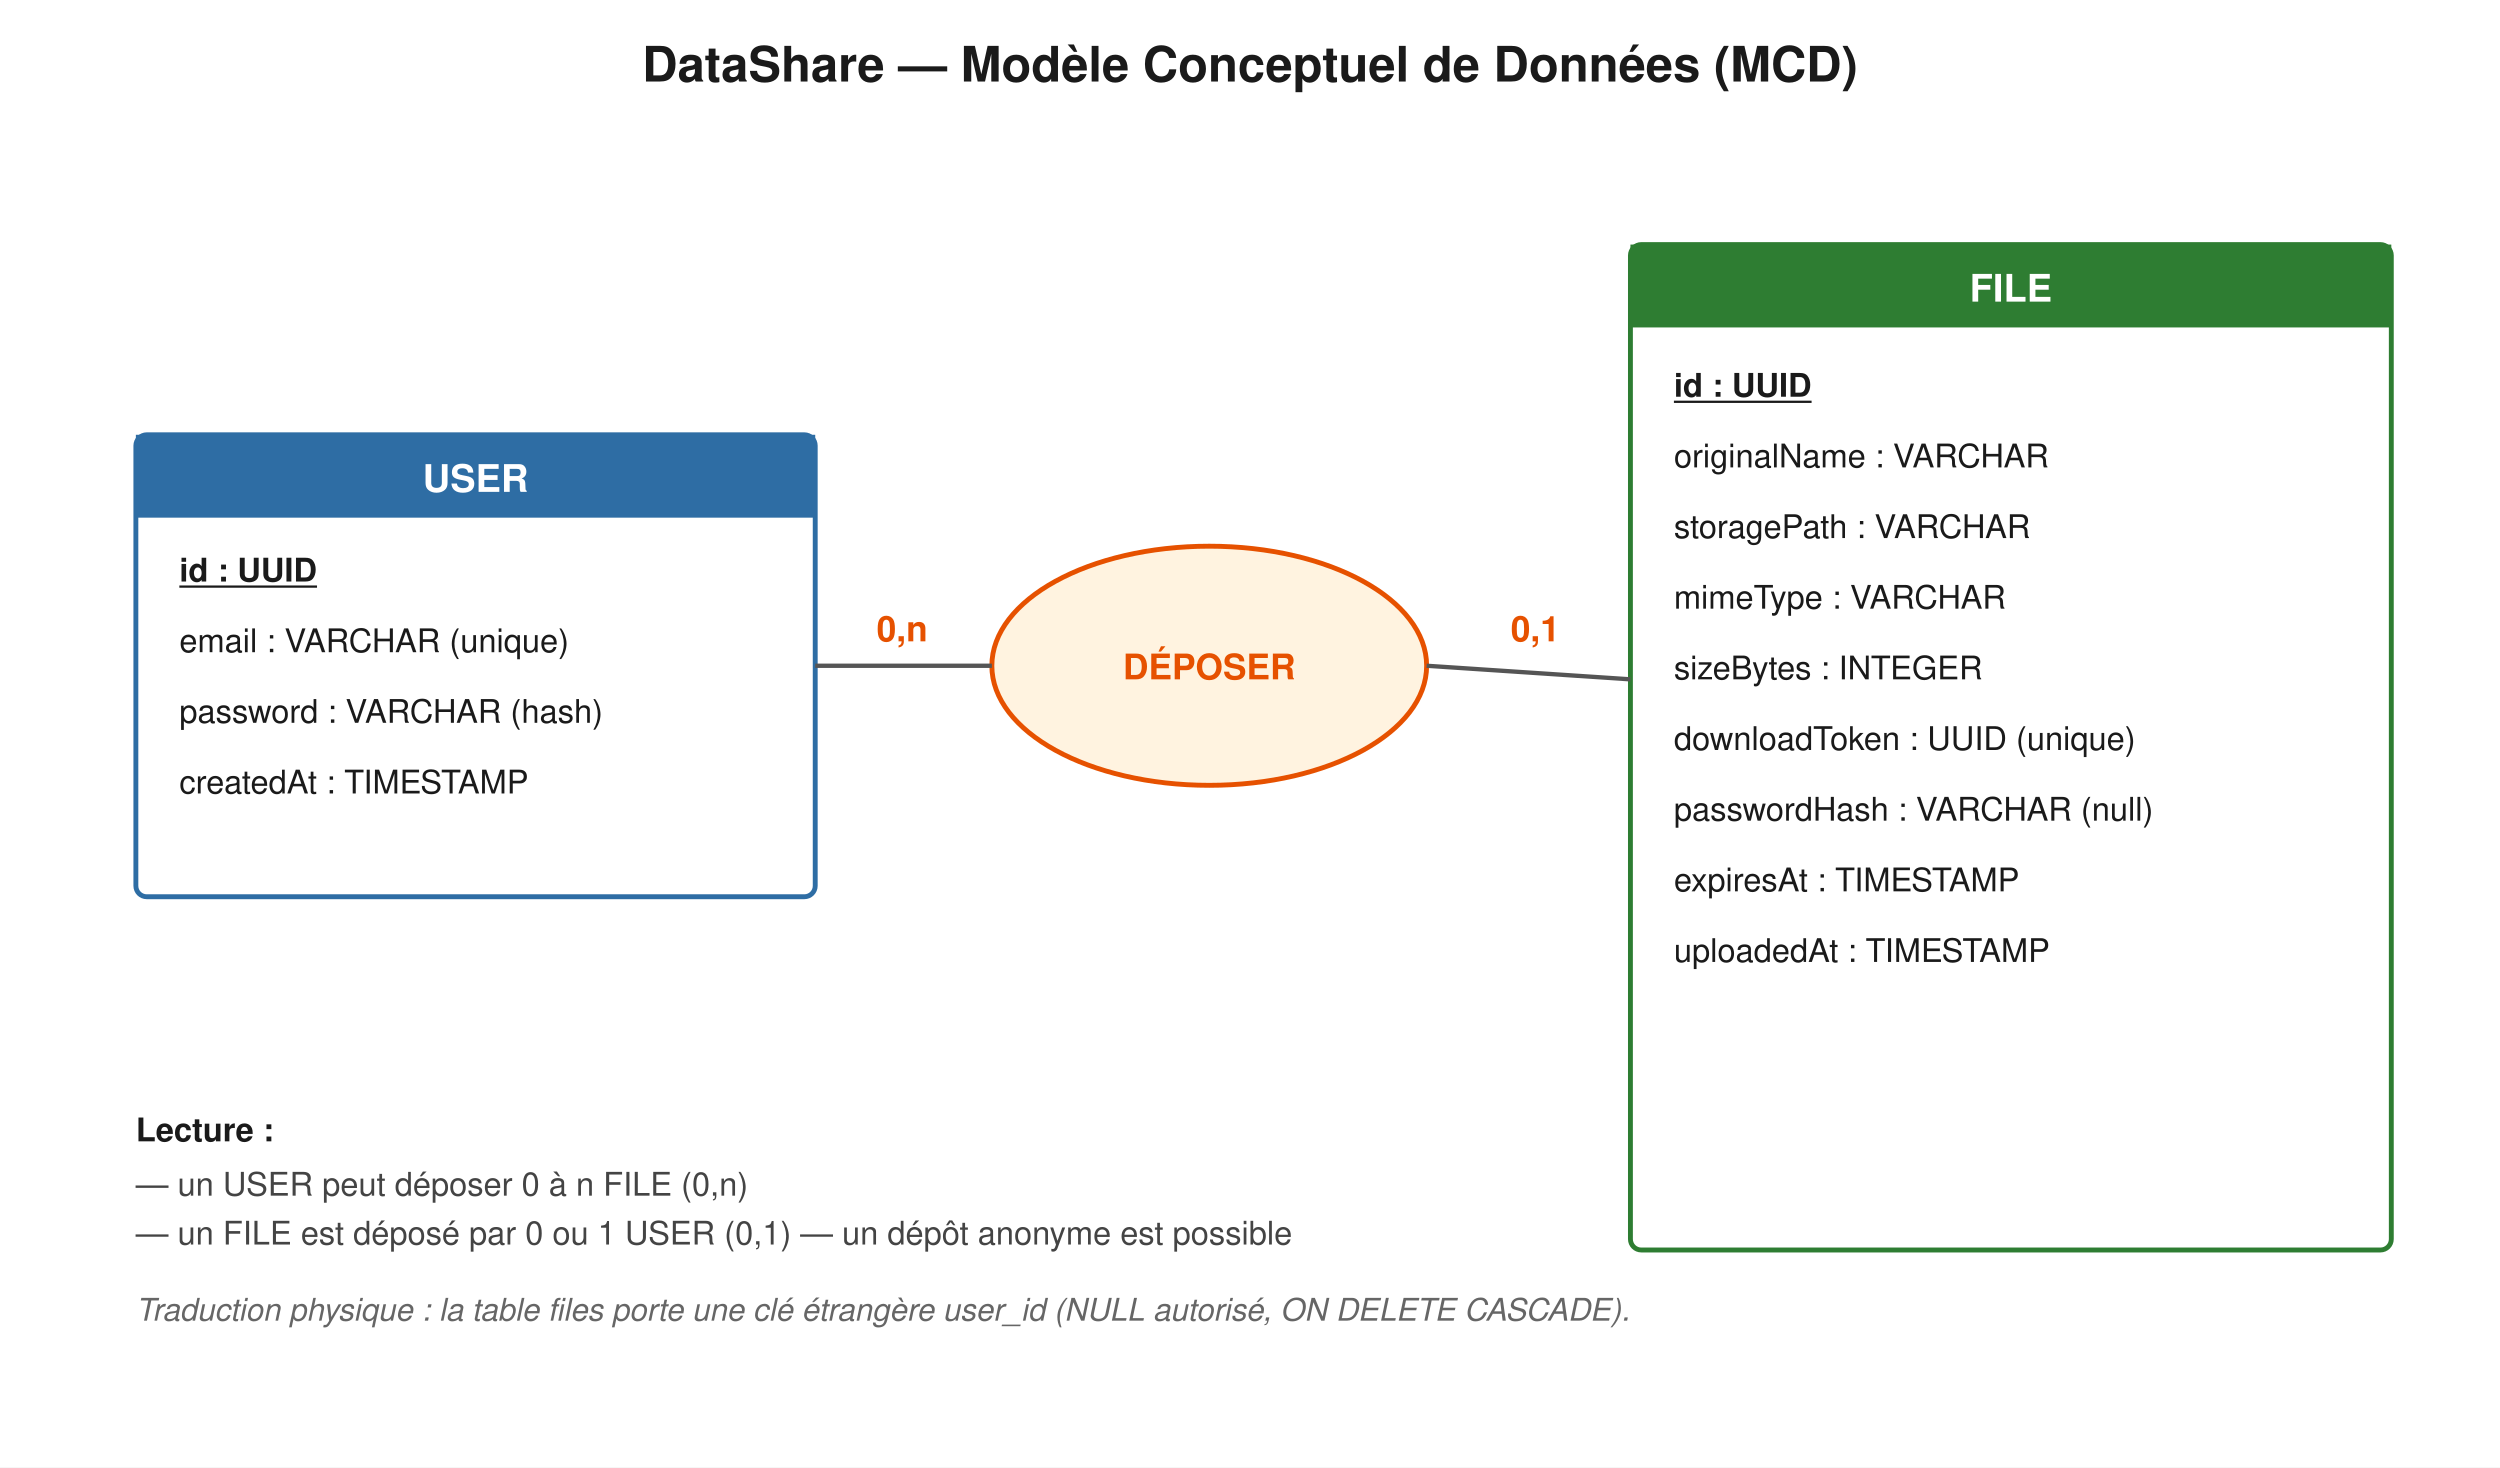
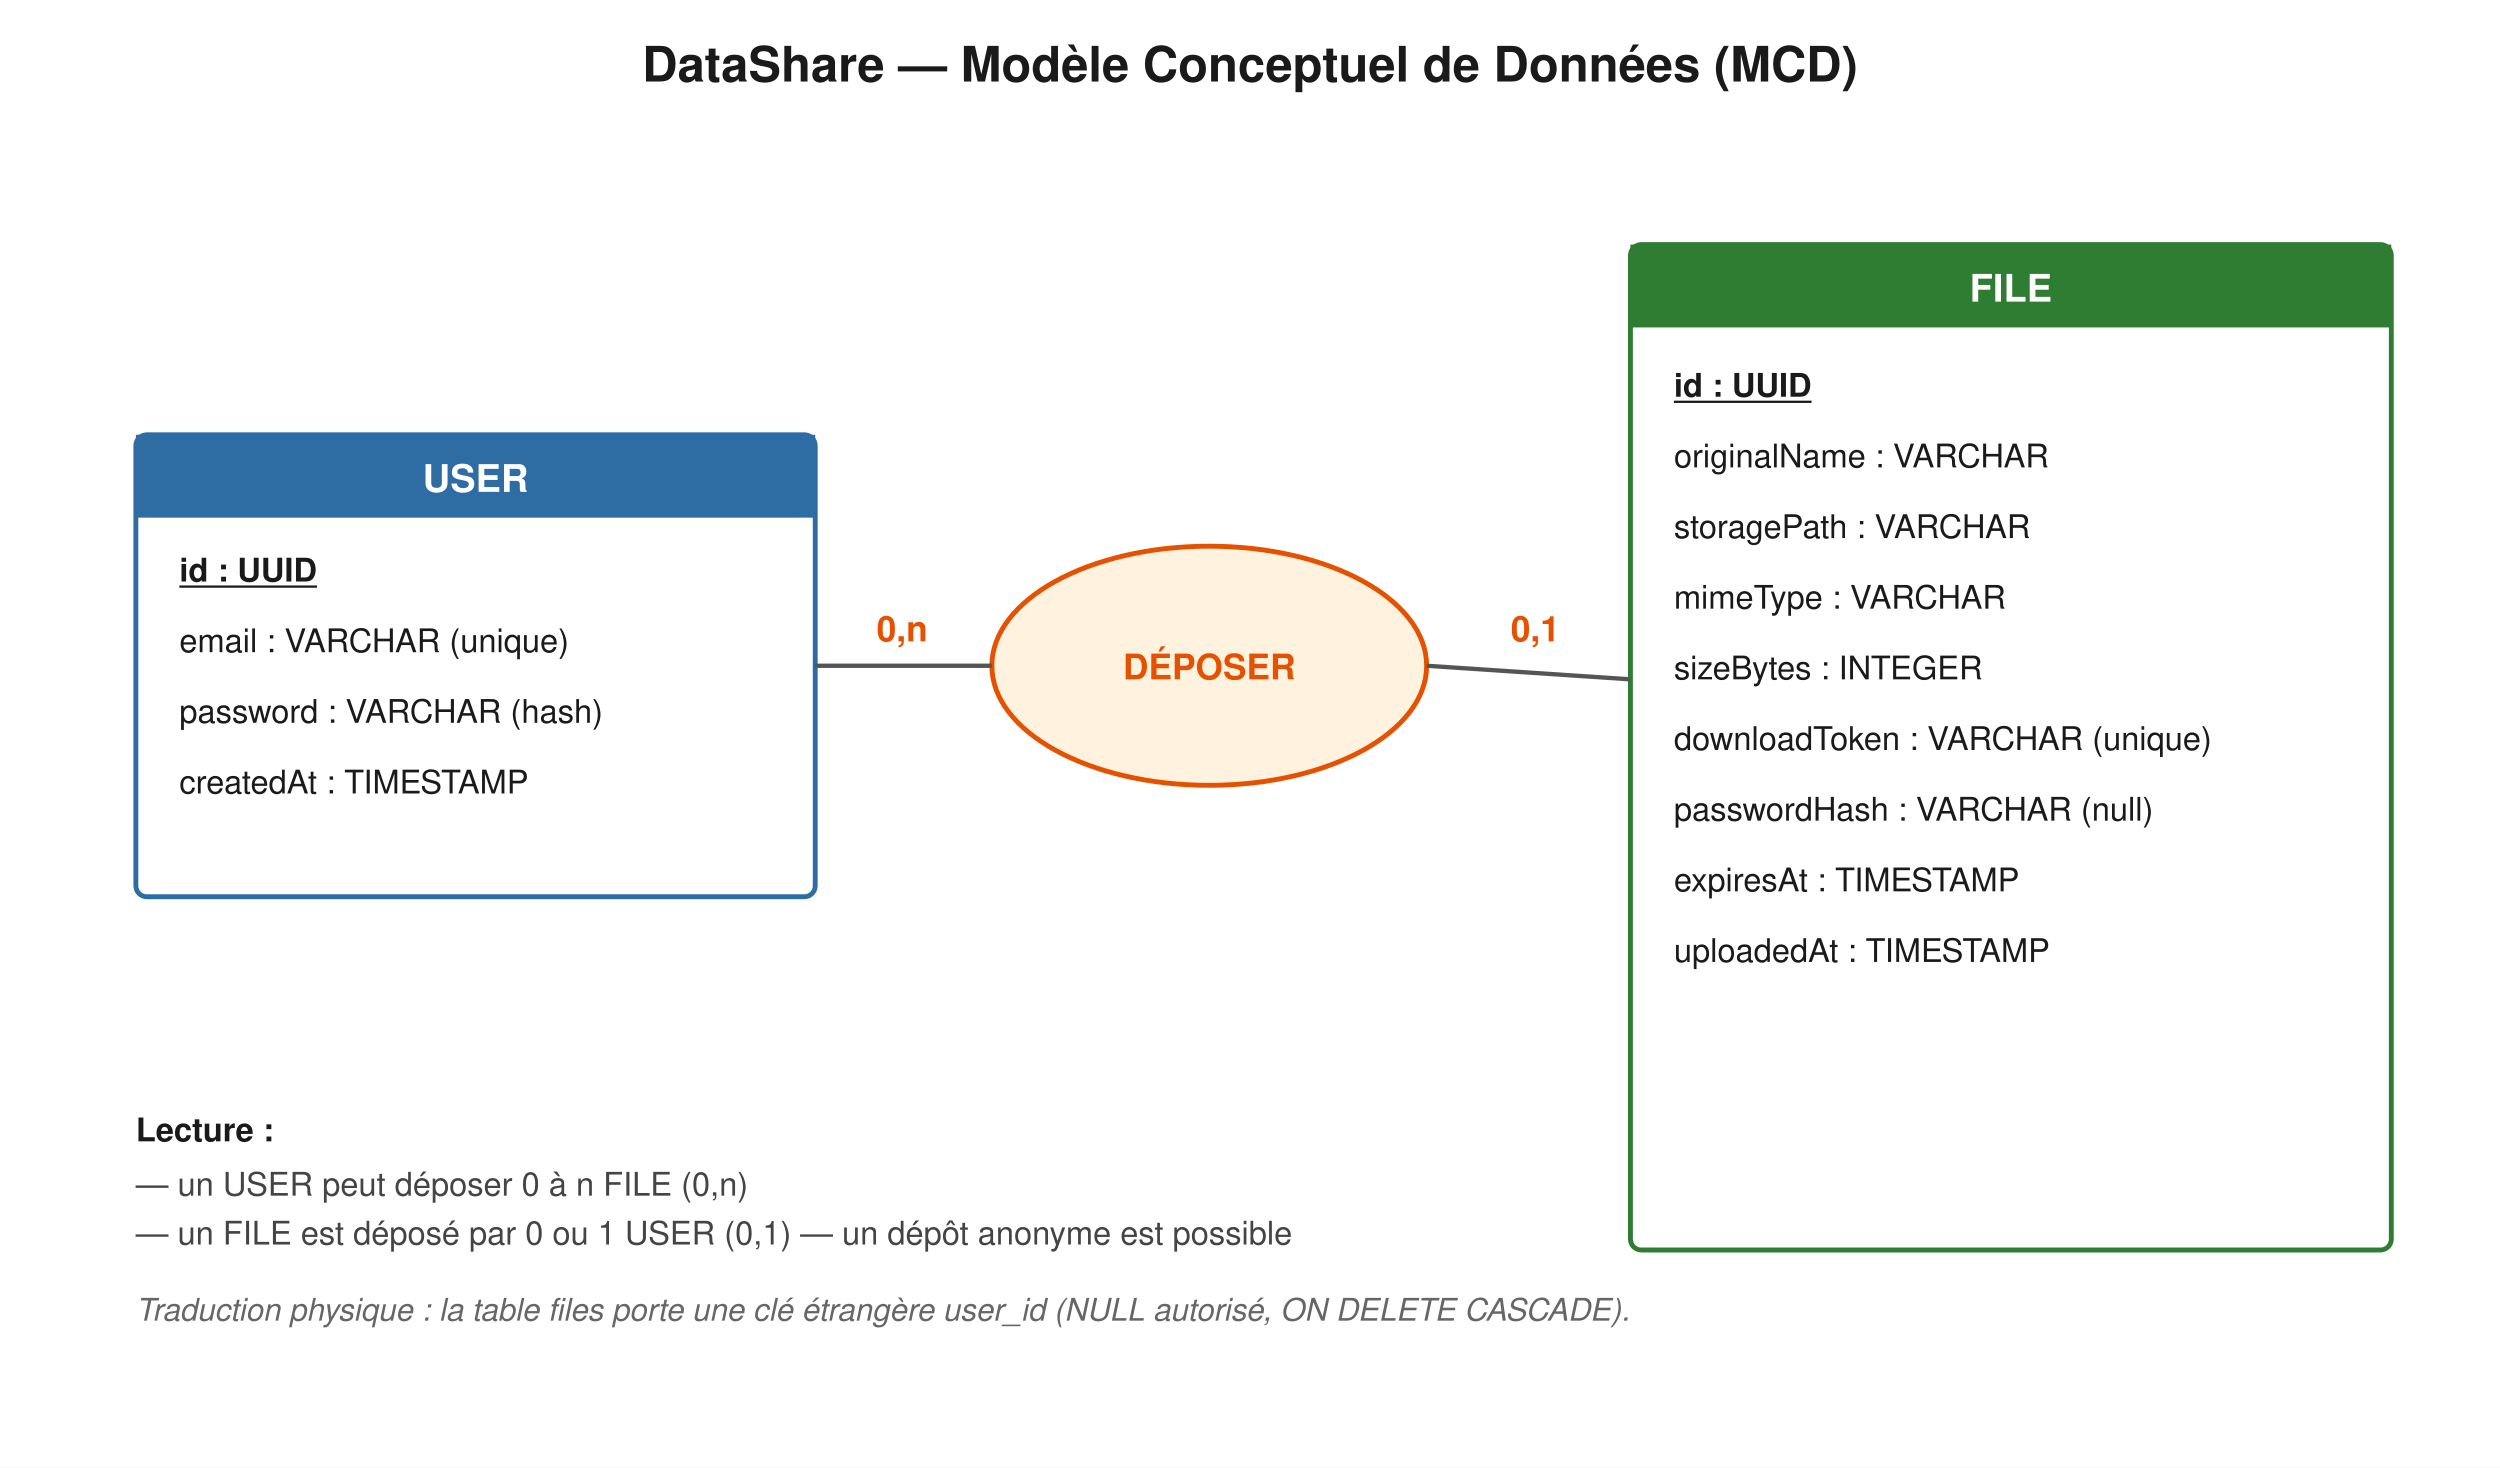
<svg xmlns="http://www.w3.org/2000/svg" viewBox="0 0 920 540" font-family="Helvetica, Arial, sans-serif">
  <rect x="0" y="0" width="920" height="540" fill="#ffffff" />
  <text x="460" y="30" text-anchor="middle" font-size="18" font-weight="bold" fill="#1A1A1A">DataShare — Modèle Conceptuel de Données (MCD)</text>
  <rect x="50" y="160" width="250" height="170" rx="4" fill="#FFFFFF" stroke="#2E6DA4" stroke-width="1.8" />
  <rect x="50" y="160" width="250" height="30" fill="#2E6DA4" />
  <text x="175" y="181" text-anchor="middle" font-size="14" font-weight="bold" fill="#FFFFFF">USER</text>
  <line x1="50" y1="190" x2="300" y2="190" stroke="#2E6DA4" stroke-width="1" />
  <text x="66" y="214" font-size="12" fill="#1A1A1A" font-weight="bold" text-decoration="underline">id : UUID</text>
  <text x="66" y="240" font-size="12" fill="#1A1A1A">email : VARCHAR (unique)</text>
  <text x="66" y="266" font-size="12" fill="#1A1A1A">password : VARCHAR (hash)</text>
  <text x="66" y="292" font-size="12" fill="#1A1A1A">createdAt : TIMESTAMP</text>
  <rect x="600" y="90" width="280" height="370" rx="4" fill="#FFFFFF" stroke="#2E7D32" stroke-width="1.8" />
  <rect x="600" y="90" width="280" height="30" fill="#2E7D32" />
  <text x="740" y="111" text-anchor="middle" font-size="14" font-weight="bold" fill="#FFFFFF">FILE</text>
  <line x1="600" y1="120" x2="880" y2="120" stroke="#2E7D32" stroke-width="1" />
  <text x="616" y="146" font-size="12" fill="#1A1A1A" font-weight="bold" text-decoration="underline">id : UUID</text>
  <text x="616" y="172" font-size="12" fill="#1A1A1A">originalName : VARCHAR</text>
  <text x="616" y="198" font-size="12" fill="#1A1A1A">storagePath : VARCHAR</text>
  <text x="616" y="224" font-size="12" fill="#1A1A1A">mimeType : VARCHAR</text>
  <text x="616" y="250" font-size="12" fill="#1A1A1A">sizeBytes : INTEGER</text>
-   <text x="616" y="276" font-size="12" fill="#1A1A1A">downloadToken : UUID (unique)</text>
+   <text x="616" y="276" font-size="12" fill="#1A1A1A">downloadToken : VARCHAR (unique)</text>
  <text x="616" y="302" font-size="12" fill="#1A1A1A">passwordHash : VARCHAR (null)</text>
  <text x="616" y="328" font-size="12" fill="#1A1A1A">expiresAt : TIMESTAMP</text>
  <text x="616" y="354" font-size="12" fill="#1A1A1A">uploadedAt : TIMESTAMP</text>
  <ellipse cx="445" cy="245" rx="80" ry="44" fill="#FFF3E0" stroke="#E65100" stroke-width="1.8" />
  <text x="445" y="250" text-anchor="middle" font-size="13" font-weight="bold" fill="#E65100">DÉPOSER</text>
  <line x1="300" y1="245" x2="365" y2="245" stroke="#555" stroke-width="1.6" />
  <line x1="525" y1="245" x2="600" y2="250" stroke="#555" stroke-width="1.6" />
  <text x="332" y="236" text-anchor="middle" font-size="13" font-weight="bold" fill="#E65100">0,n</text>
  <text x="565" y="236" text-anchor="middle" font-size="13" font-weight="bold" fill="#E65100">0,1</text>
  <text x="50" y="420" font-size="12" font-weight="bold" fill="#1A1A1A">Lecture :</text>
  <text x="50" y="440" font-size="12" fill="#444">— un USER peut déposer 0 à n FILE  (0,n)</text>
  <text x="50" y="458" font-size="12" fill="#444">— un FILE est déposé par 0 ou 1 USER  (0,1) — un dépôt anonyme est possible</text>
  <text x="50" y="486" font-size="11.5" font-style="italic" fill="#666">Traduction physique : la table files porte une clé étrangère user_id (NULL autorisé, ON DELETE CASCADE).</text>
</svg>
